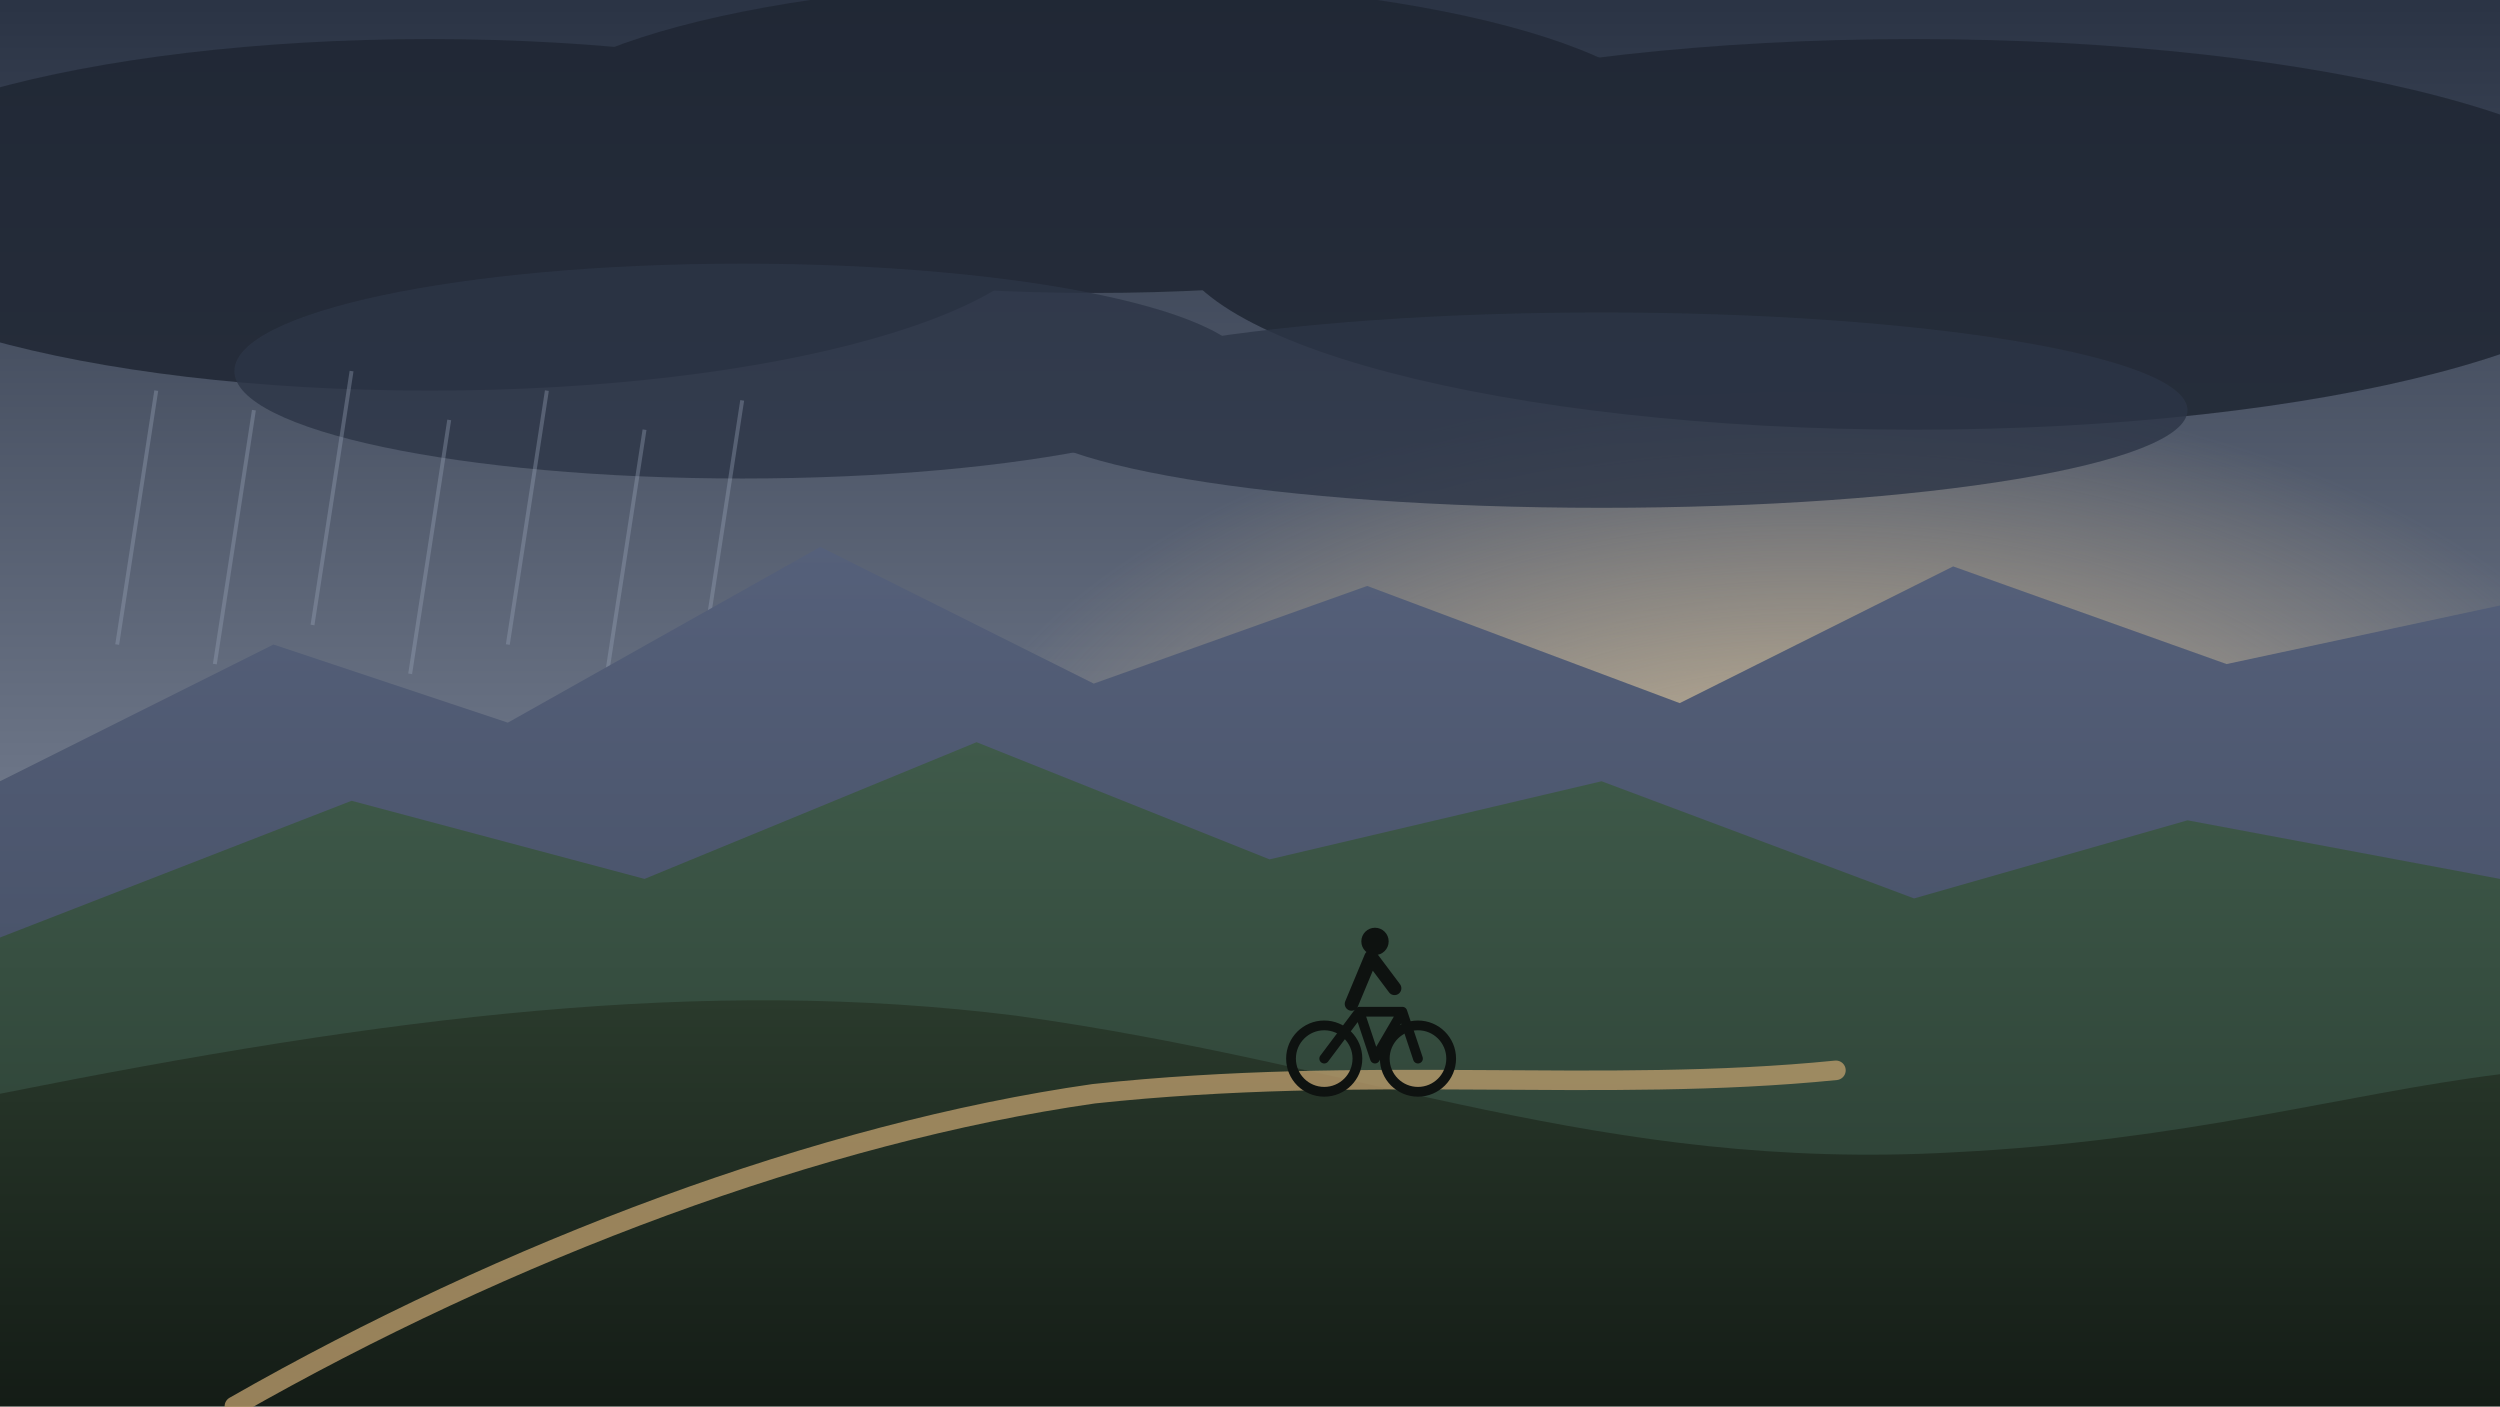
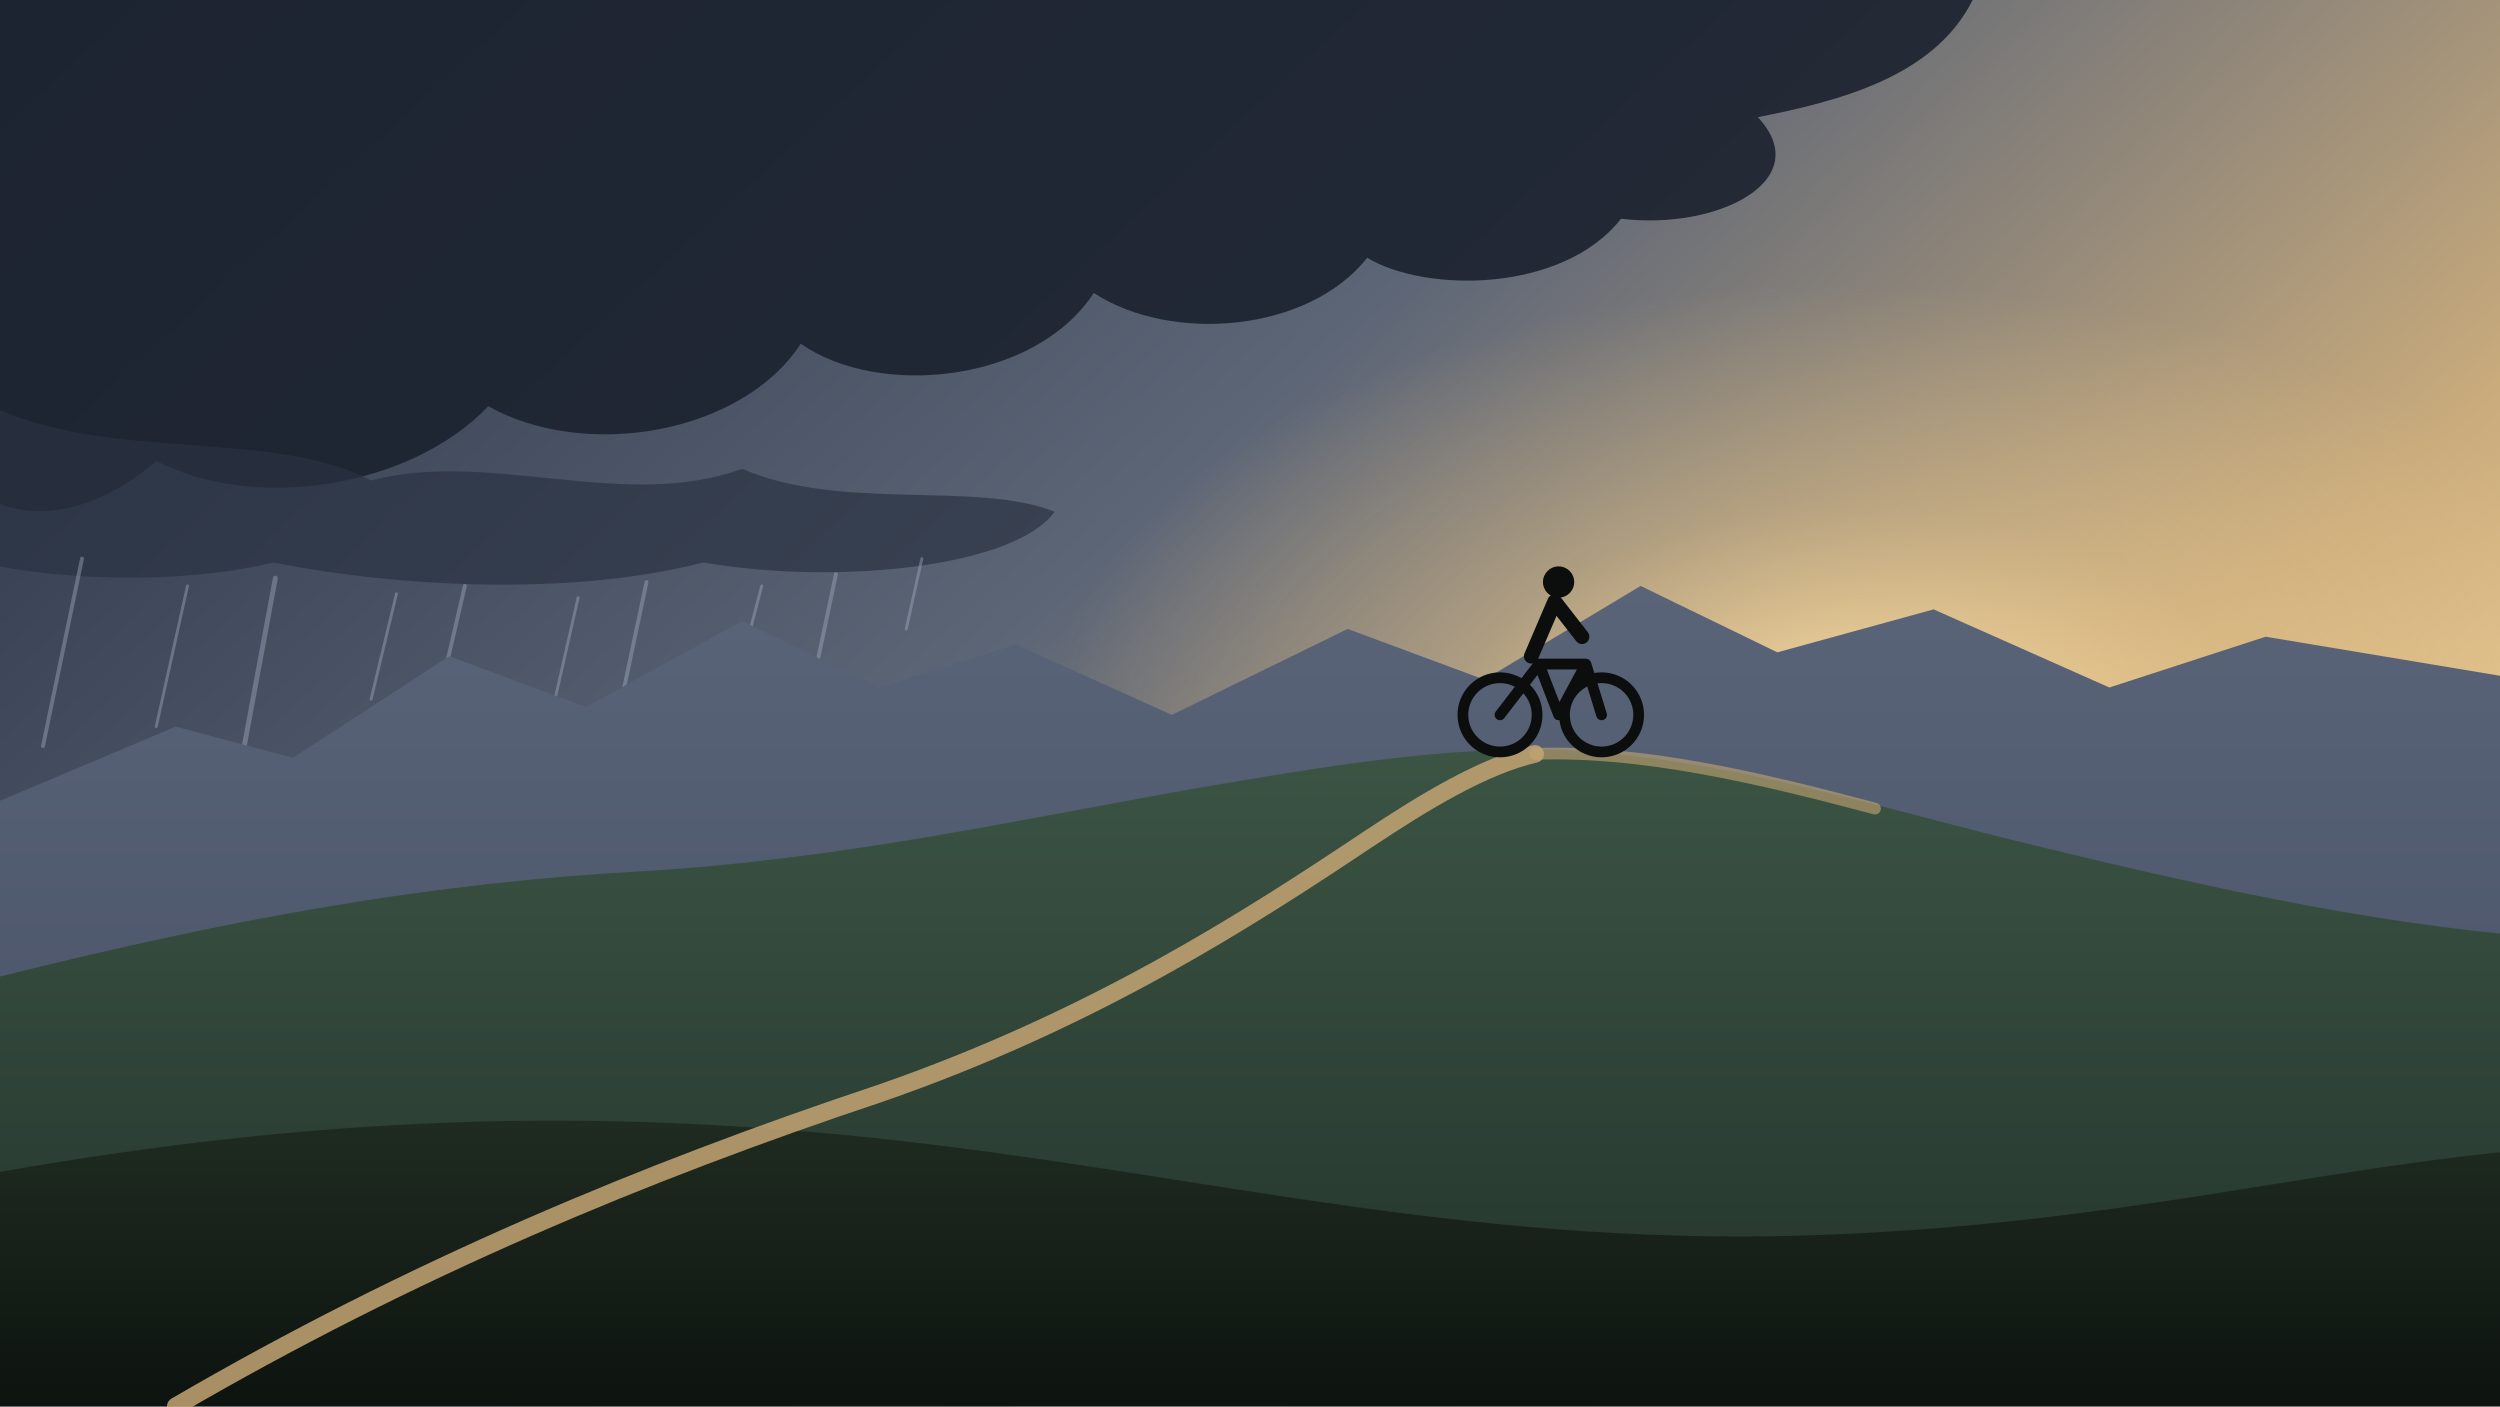
<svg xmlns="http://www.w3.org/2000/svg" width="1280" height="720" viewBox="0 0 1280 720">
  <defs>
-     <linearGradient id="sky" x1="0" y1="0" x2="0" y2="1">
-       <stop offset="0" stop-color="#2b3445" />
-       <stop offset="0.55" stop-color="#6b7486" />
-       <stop offset="1" stop-color="#d9b98a" />
+     <linearGradient id="sky" x1="0" y1="0" x2="1" y2="0.6">
+       <stop offset="0" stop-color="#263042" />
+       <stop offset="0.5" stop-color="#5d6677" />
+       <stop offset="0.85" stop-color="#c9ab7c" />
+       <stop offset="1" stop-color="#e8c891" />
    </linearGradient>
+     <radialGradient id="glow" cx="0.74" cy="0.52" r="0.32">
+       <stop offset="0" stop-color="#ffe2a8" stop-opacity="0.95" />
+       <stop offset="0.5" stop-color="#f3cf8e" stop-opacity="0.35" />
+       <stop offset="1" stop-color="#f3cf8e" stop-opacity="0" />
+     </radialGradient>
    <linearGradient id="far" x1="0" y1="0" x2="0" y2="1">
-       <stop offset="0" stop-color="#55607a" />
-       <stop offset="1" stop-color="#3d4659" />
+       <stop offset="0" stop-color="#5a6479" />
+       <stop offset="1" stop-color="#434c60" />
    </linearGradient>
    <linearGradient id="mid" x1="0" y1="0" x2="0" y2="1">
-       <stop offset="0" stop-color="#3f5a4a" />
-       <stop offset="1" stop-color="#26382e" />
+       <stop offset="0" stop-color="#3b5444" />
+       <stop offset="1" stop-color="#22322a" />
    </linearGradient>
    <linearGradient id="near" x1="0" y1="0" x2="0" y2="1">
-       <stop offset="0" stop-color="#2a3a2c" />
-       <stop offset="1" stop-color="#141c16" />
+       <stop offset="0" stop-color="#1f2b21" />
+       <stop offset="1" stop-color="#0d130f" />
    </linearGradient>
-     <radialGradient id="glow" cx="0.72" cy="0.62" r="0.35">
-       <stop offset="0" stop-color="#f3d39b" stop-opacity="0.75" />
-       <stop offset="1" stop-color="#f3d39b" stop-opacity="0" />
-     </radialGradient>
  </defs>
  <rect width="1280" height="720" fill="url(#sky)" />
  <rect width="1280" height="720" fill="url(#glow)" />
-   <g fill="#1f2633" opacity="0.85">
-     <ellipse cx="220" cy="110" rx="320" ry="90" />
-     <ellipse cx="560" cy="70" rx="300" ry="80" />
-     <ellipse cx="980" cy="120" rx="380" ry="100" />
+   <path d="M0 0 H1010 C 990 40 940 52 900 60 C 930 92 880 118 830 112 C 800 150 730 150 700 132 C 670 170 600 176 560 150            C 530 196 450 204 410 176 C 380 222 300 236 250 208 C 210 250 130 262 80 236 C 50 262 20 266 0 258 Z" fill="#1c2330" opacity="0.92" />
+   <path d="M0 210 C 60 236 140 220 190 246 C 250 230 320 262 380 240 C 430 262 500 246 540 262 C 520 290 430 300 360 288            C 290 306 200 300 140 288 C 90 300 30 296 0 290 Z" fill="#2a3242" opacity="0.7" />
+   <g stroke="#a7b2c6" stroke-linecap="round" opacity="0.4">
+     <line x1="42" y1="286" x2="22" y2="382" stroke-width="2" />
+     <line x1="96" y1="300" x2="80" y2="372" stroke-width="1.5" />
+     <line x1="141" y1="296" x2="118" y2="420" stroke-width="2.5" />
+     <line x1="203" y1="304" x2="190" y2="358" stroke-width="1.5" />
+     <line x1="238" y1="300" x2="214" y2="404" stroke-width="2" />
+     <line x1="296" y1="306" x2="281" y2="372" stroke-width="1.5" />
+     <line x1="331" y1="298" x2="312" y2="388" stroke-width="2" />
+     <line x1="390" y1="300" x2="378" y2="346" stroke-width="1.5" />
+     <line x1="428" y1="294" x2="412" y2="370" stroke-width="2" />
+     <line x1="472" y1="286" x2="464" y2="322" stroke-width="1.5" />
  </g>
-   <g fill="#2c3546" opacity="0.8">
-     <ellipse cx="380" cy="190" rx="260" ry="55" />
-     <ellipse cx="820" cy="210" rx="300" ry="50" />
-   </g>
-   <g stroke="#9aa6bb" stroke-width="2" opacity="0.35">
-     <line x1="80" y1="200" x2="60" y2="330" />
-     <line x1="130" y1="210" x2="110" y2="340" />
-     <line x1="180" y1="190" x2="160" y2="320" />
-     <line x1="230" y1="215" x2="210" y2="345" />
-     <line x1="280" y1="200" x2="260" y2="330" />
-     <line x1="330" y1="220" x2="310" y2="350" />
-     <line x1="380" y1="205" x2="360" y2="335" />
-   </g>
-   <path d="M0 400 L140 330 L260 370 L420 280 L560 350 L700 300 L860 360 L1000 290 L1140 340 L1280 310 L1280 720 L0 720 Z" fill="url(#far)" />
-   <path d="M0 480 L180 410 L330 450 L500 380 L650 440 L820 400 L980 460 L1120 420 L1280 450 L1280 720 L0 720 Z" fill="url(#mid)" />
-   <path d="M0 720 L0 560 C 200 520 360 500 520 520 C 700 545 820 600 1000 590 C 1120 584 1200 560 1280 550 L1280 720 Z" fill="url(#near)" />
-   <path d="M120 720 C 260 640 420 580 560 560 C 700 545 820 560 940 548" fill="none" stroke="#b89a6a" stroke-width="10" stroke-linecap="round" opacity="0.8" />
-   <g transform="translate(700 520)" fill="none" stroke="#0e1210" stroke-width="5" stroke-linecap="round" stroke-linejoin="round">
-     <circle cx="-22" cy="22" r="17" />
-     <circle cx="26" cy="22" r="17" />
-     <path d="M-22 22 L-4 -2 L18 -2 L26 22 M-4 -2 L4 22 L18 -2" />
-     <path d="M-8 -6 L2 -30 L14 -14" stroke-width="7" />
-     <circle cx="4" cy="-38" r="7" fill="#0e1210" stroke="none" />
+   <path d="M0 410 L90 372 L150 388 L230 336 L300 362 L380 318 L450 352 L520 330 L600 366 L690 322 L760 348 L840 300            L910 334 L990 312 L1080 352 L1160 326 L1280 346 V720 H0 Z" fill="url(#far)" />
+   <path d="M0 500 C 120 470 220 452 330 446 C 430 440 520 420 610 404 C 680 392 740 382 800 384 C 880 388 950 410 1030 430            C 1120 452 1200 470 1280 478 V720 H0 Z" fill="url(#mid)" />
+   <path d="M0 720 V600 C 160 572 300 566 460 584 C 620 602 760 640 940 632 C 1080 626 1180 600 1280 590 V720 Z" fill="url(#near)" />
+   <path d="M90 720 C 210 650 330 600 450 560 C 560 522 640 470 700 430 C 730 410 760 392 786 386" fill="none" stroke="#c4a573" stroke-width="9" stroke-linecap="round" opacity="0.85" />
+   <path d="M786 386 C 840 384 900 398 960 414" fill="none" stroke="#c4a573" stroke-width="6" stroke-linecap="round" opacity="0.6" />
+   <g transform="translate(792 340)" fill="none" stroke="#0b0e0c" stroke-width="5.5" stroke-linecap="round" stroke-linejoin="round">
+     <circle cx="-24" cy="26" r="19" />
+     <circle cx="28" cy="26" r="19" />
+     <path d="M-24 26 L-4 0 L20 0 L28 26 M-4 0 L6 26 L20 0" />
+     <path d="M-8 -4 L4 -32 L18 -14" stroke-width="7.5" />
+     <circle cx="6" cy="-42" r="8" fill="#0b0e0c" stroke="none" />
  </g>
</svg>
